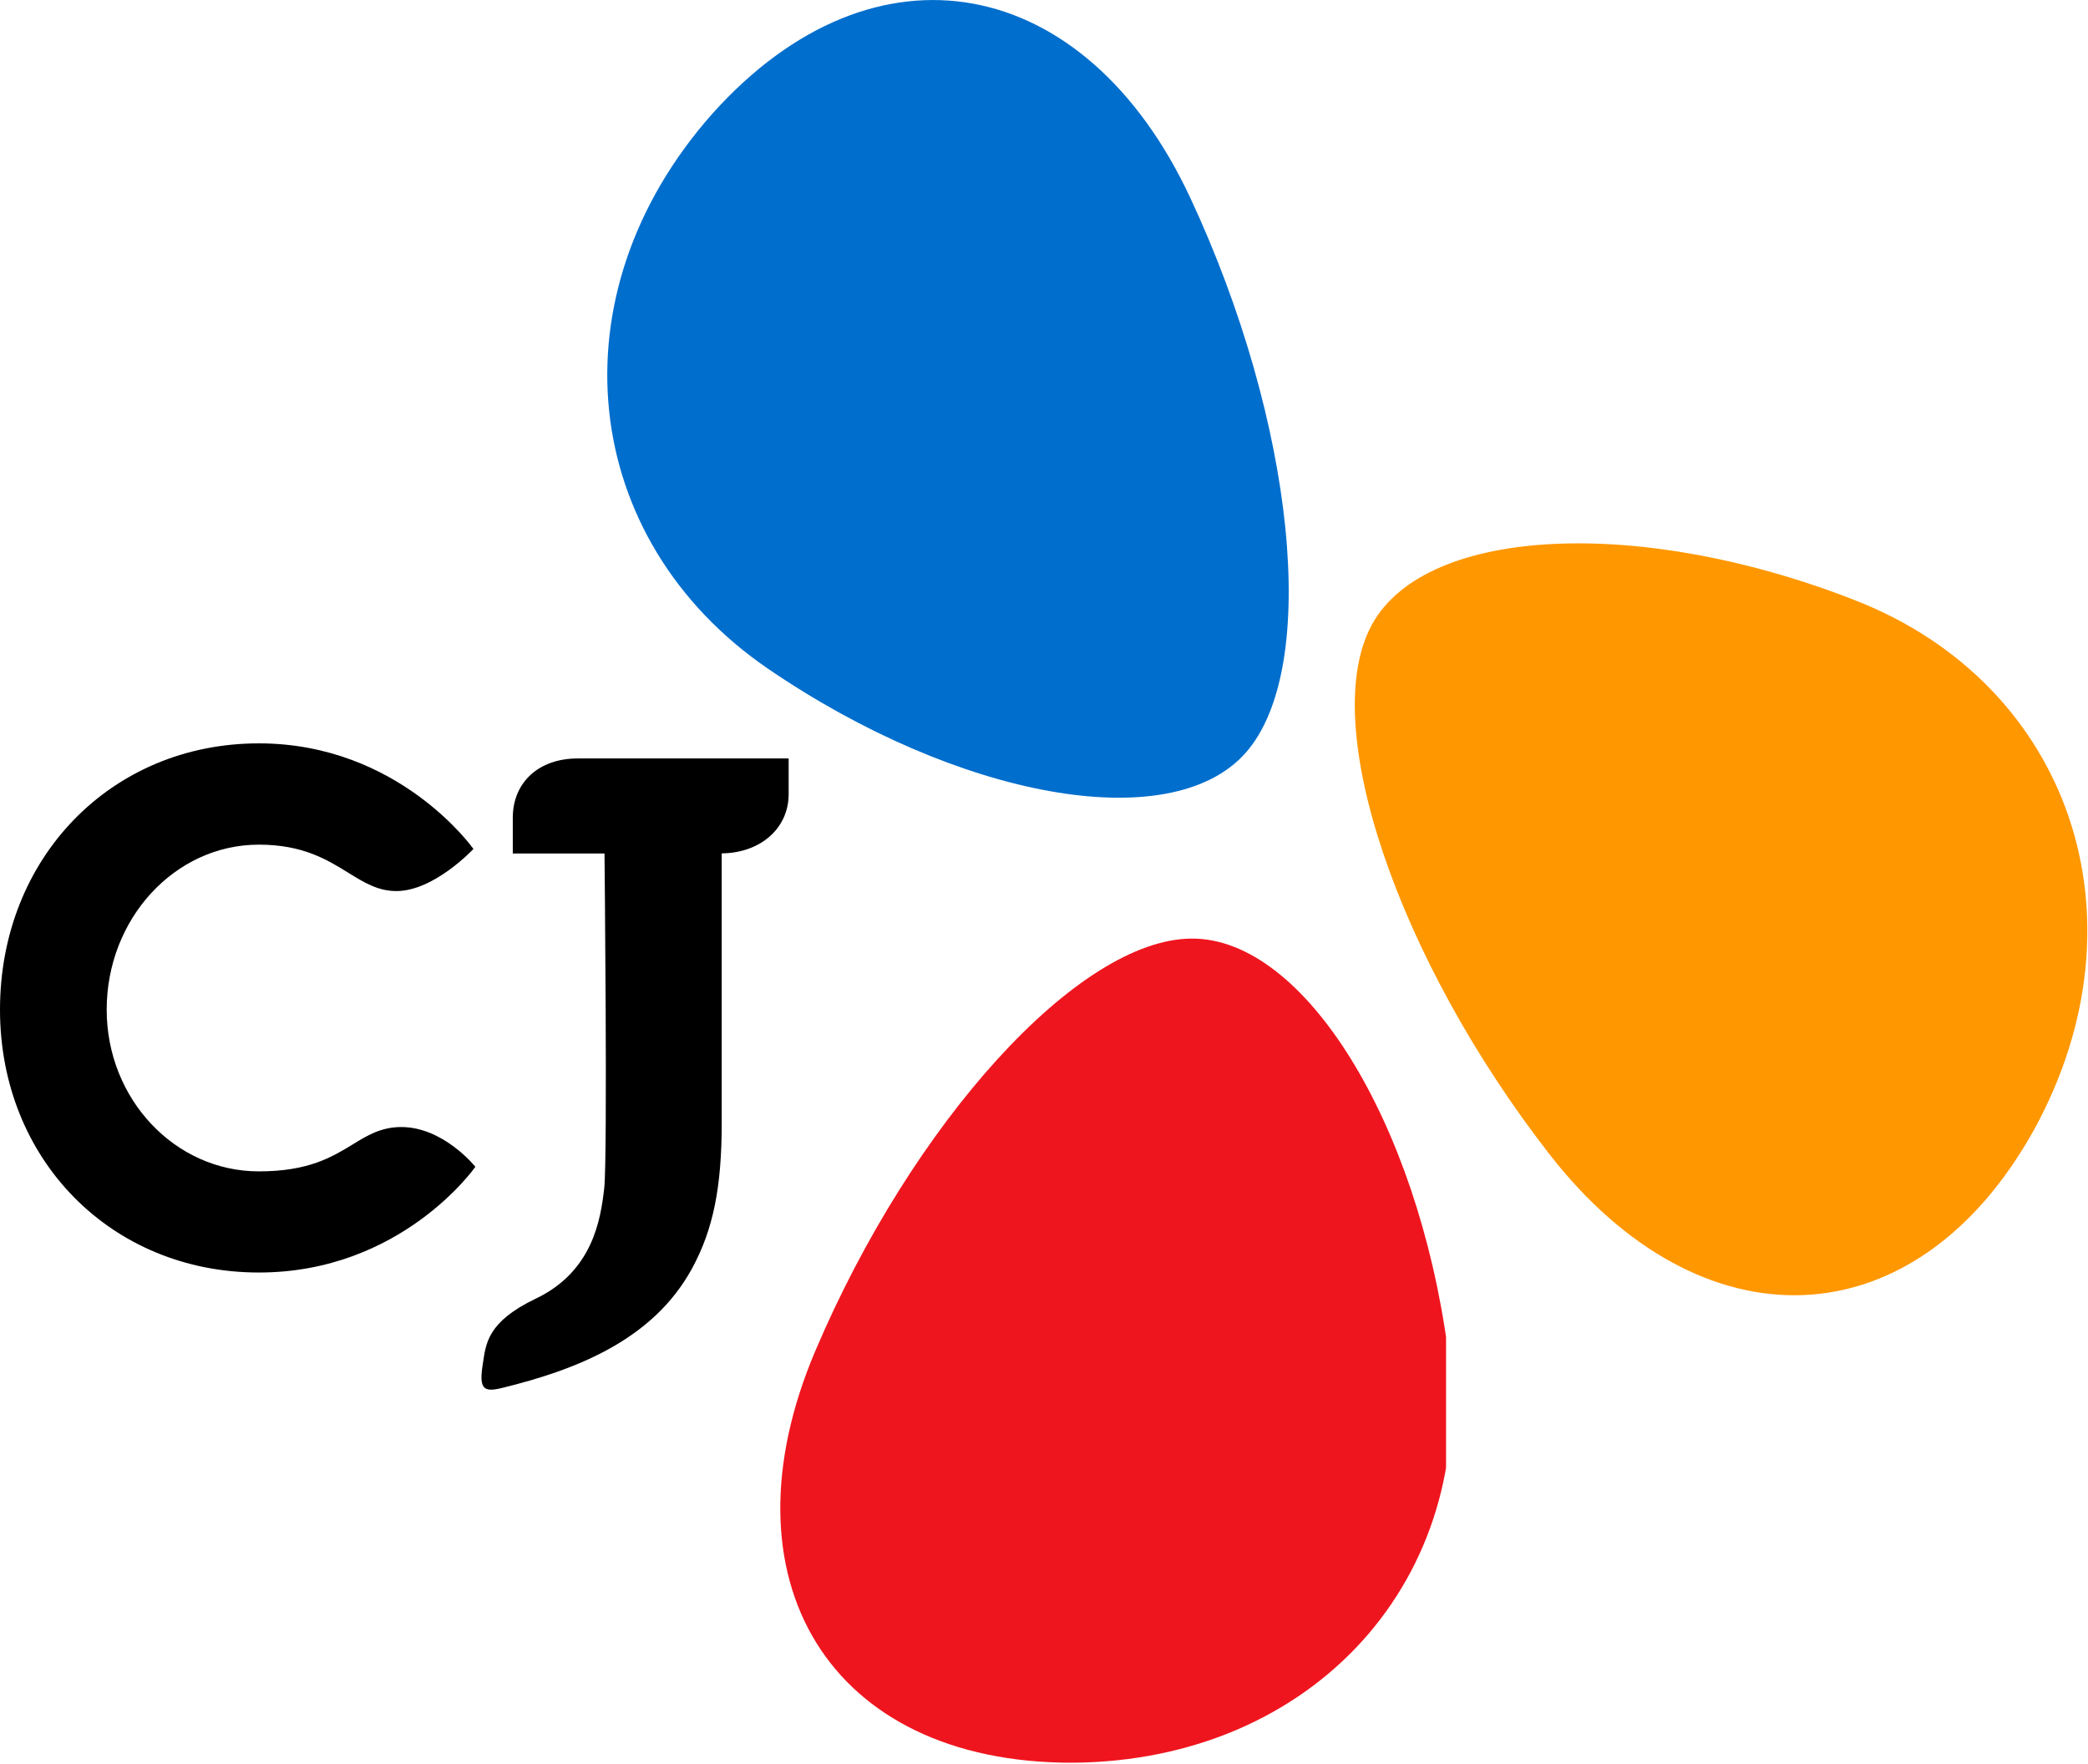
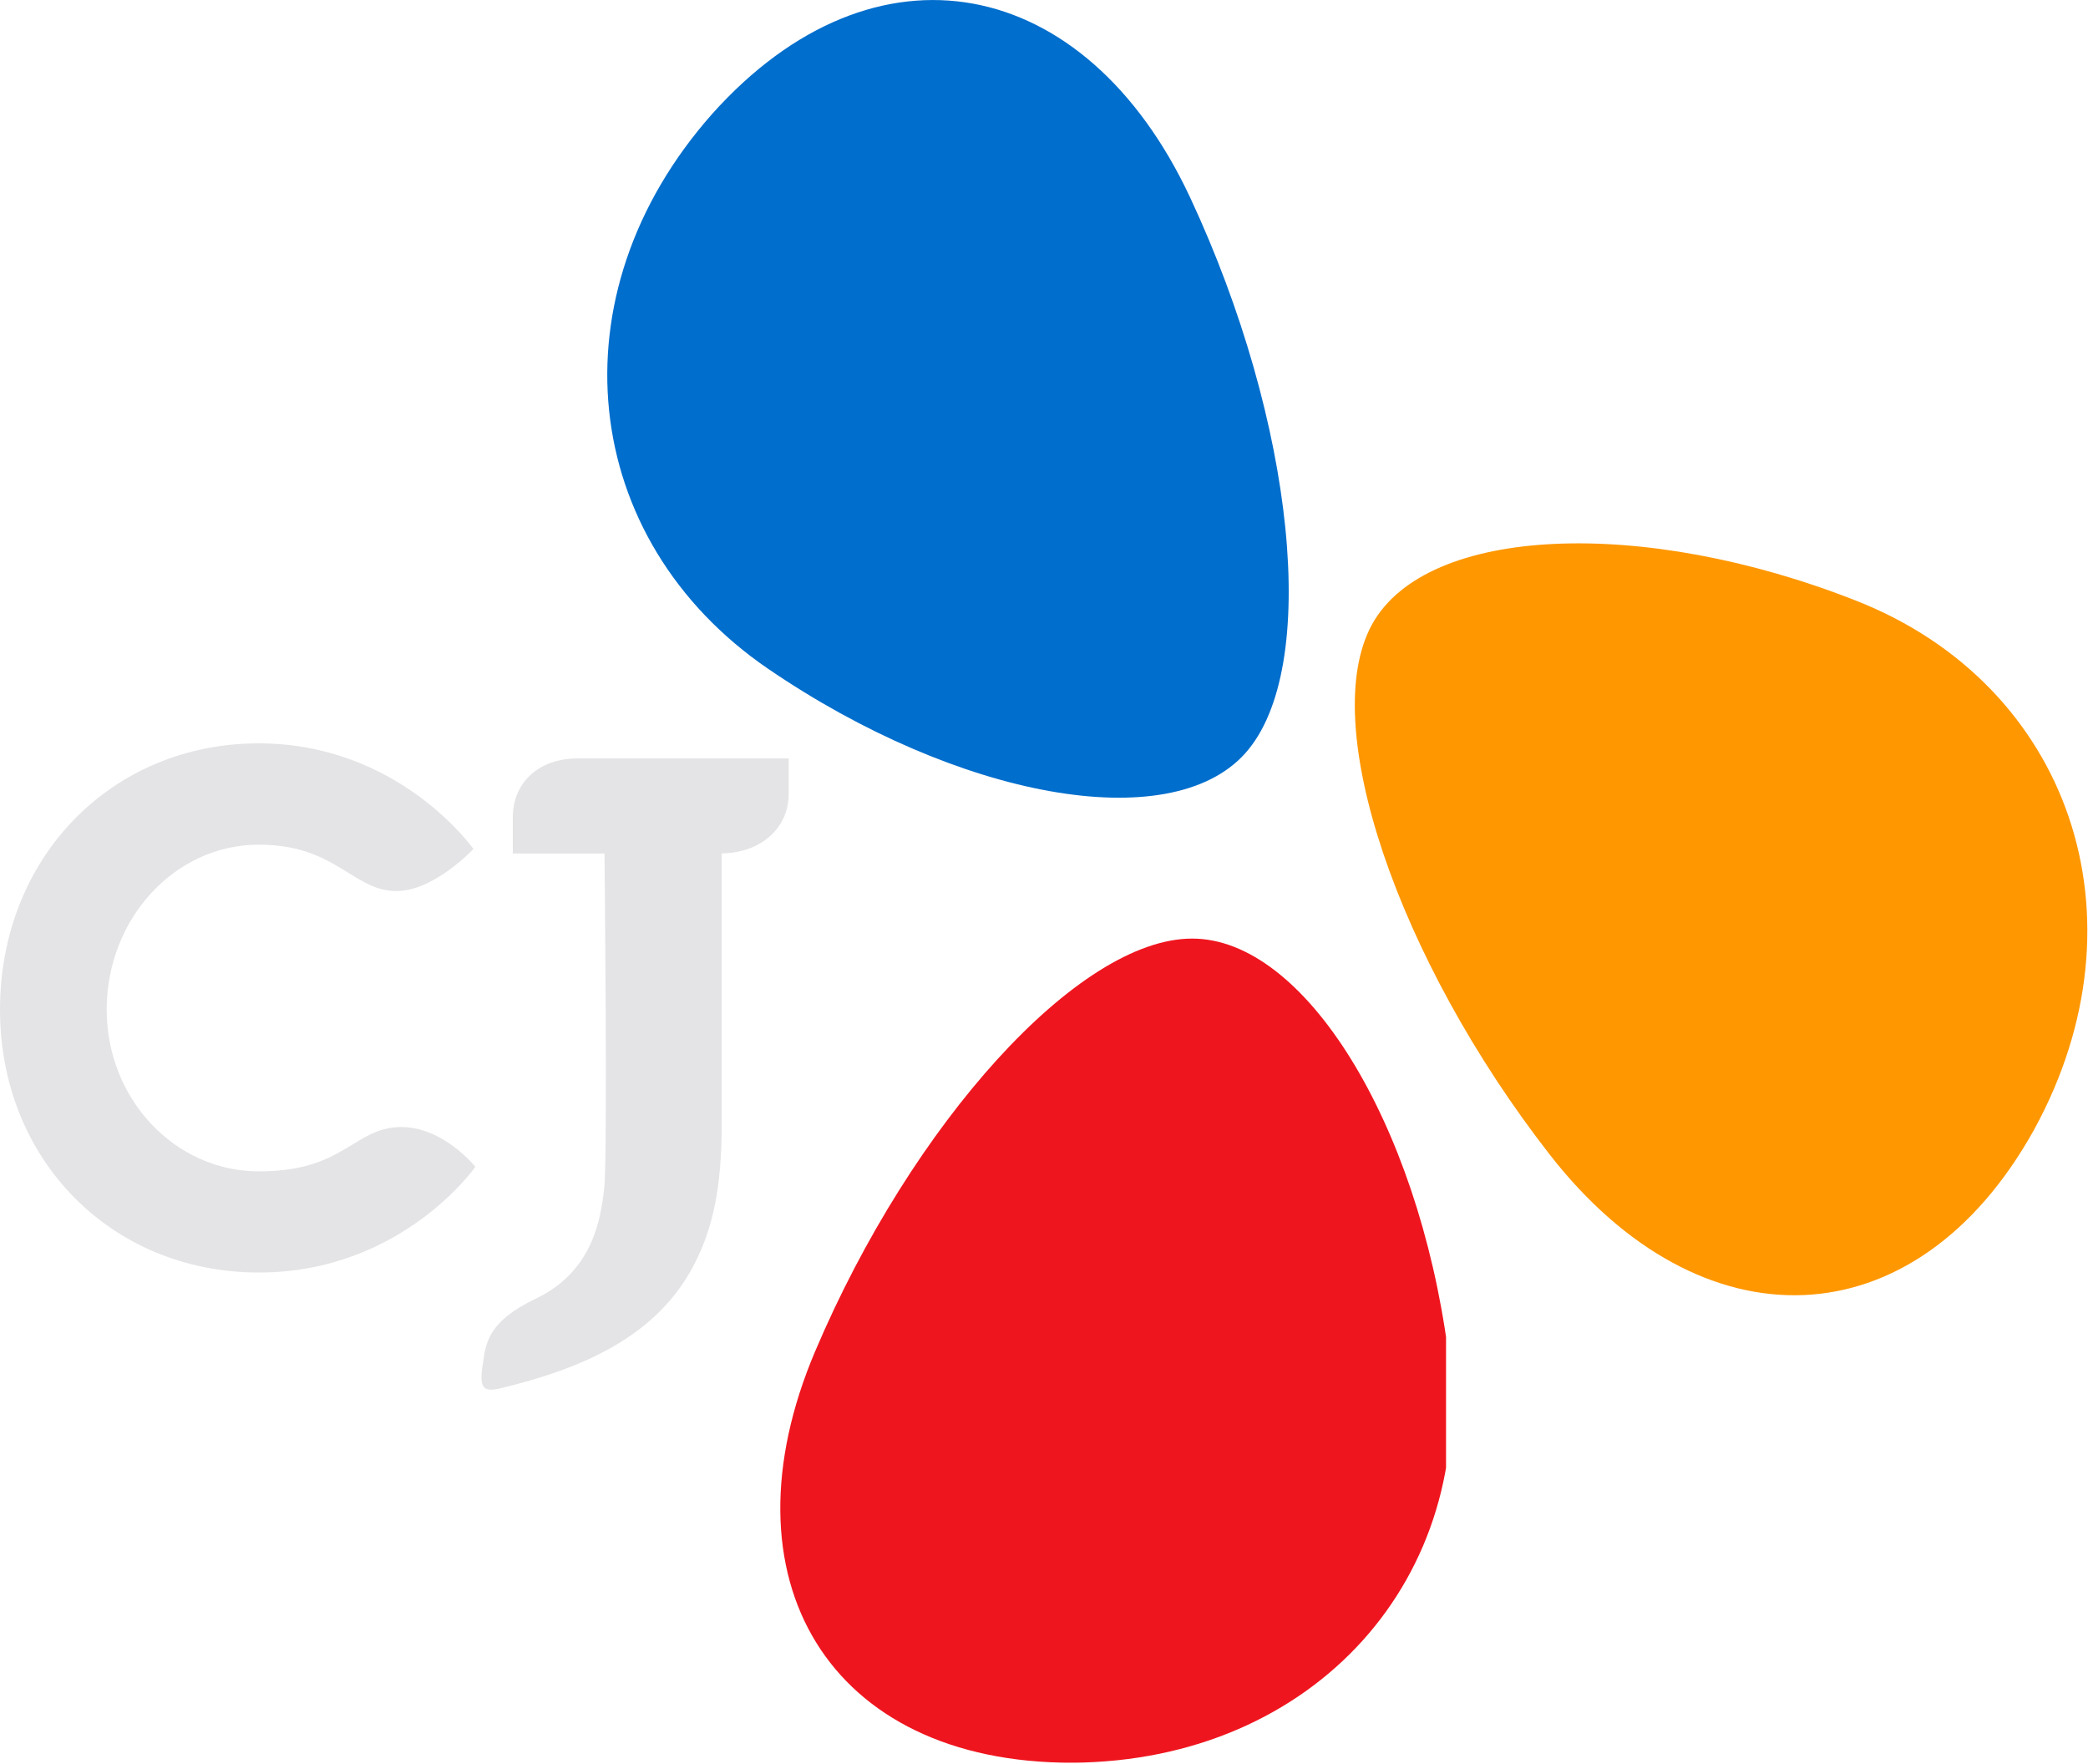
<svg xmlns="http://www.w3.org/2000/svg" version="1.2" viewBox="0 0 1507 1273" width="1507" height="1273">
  <defs>
    <clipPath clipPathUnits="userSpaceOnUse" id="cp1">
      <path d="m559.16 677.35h484.51v594.8h-484.51z" />
    </clipPath>
  </defs>
  <style>
		.s0 { fill: #ff9700 }
		.s1 { fill: #006ecd }
		.s2 { fill: #ef151e }
- 		.s3 { fill: #000000 }
+ 		.s3 { fill: #e4e4e7 }
	</style>
  <g id="Layer">
    <path id="Layer" fill-rule="evenodd" class="s0" d="m1468.1 815.3c-85.5 153.9-240.4 158.5-349.9 17.6-109.6-141-167.6-310.8-127.8-382.5 39.5-71.1 195.2-77.6 349.4-16.8 153.7 60.5 212.3 228.3 128.3 381.7z" />
    <path id="Layer" fill-rule="evenodd" class="s1" d="m514.1 82.1c117.4-131 269.4-101.1 344.9 60.5 75.5 161.7 94.4 340.1 39.7 401.1-54.3 60.6-207.5 32.4-344.3-61-136.3-93.2-156.3-269.7-40.3-400.6z" />
    <g id="Layer">
      <g id="Clip-Path" clip-path="url(#cp1)">
        <path id="Layer" fill-rule="evenodd" class="s2" d="m773.9 1272.2c-176 0.2-255.3-132.9-185.5-297.1 69.8-164.4 189.9-297.7 271.9-297.7 81.4-0.2 162.8 132.7 184.7 296.9 21.9 163.8-96.1 296.7-271.1 297.9z" />
      </g>
    </g>
    <path id="Layer" fill-rule="evenodd" class="s3" d="m569.2 547.4v25.8c0 24.5-20.2 42.4-48.3 42.7v194.4c0 46.5-6.1 77.1-21.5 105.3-28.4 52-84.4 73.2-137 86.1-13.4 3.3-16.9 0.9-13.9-17.5 2.2-14.2 2.9-30.1 38.3-47 40.9-19.6 46.7-56.8 49.3-79.7 2.5-22.9 0.2-241.5 0.2-241.5h-66.2v-25.8c0-25.6 18.8-42.8 46.7-42.8 0 0 152.4 0 152.4 0zm-279.6 266c-14.5 0-24.6 6.1-35.1 12.6-15 9.1-31.8 19.4-67.7 19.4-60.6 0-109.8-52.3-109.8-116.7 0-65.6 49.2-119.1 109.8-119.1 31.8 0 49.2 10.8 64.6 20.3 11.5 7.1 21.4 13.2 34.7 13.2 27.3 0 55.6-30.4 55.6-30.4 0 0-53.6-76.2-154.9-76.2-106.5 0-186.8 82.6-186.8 192.2 0 108.2 80.3 189.7 186.8 189.7 103.2 0 156.3-76.3 156.3-76.3 0 0-22.9-28.7-53.5-28.7z" />
  </g>
</svg>
